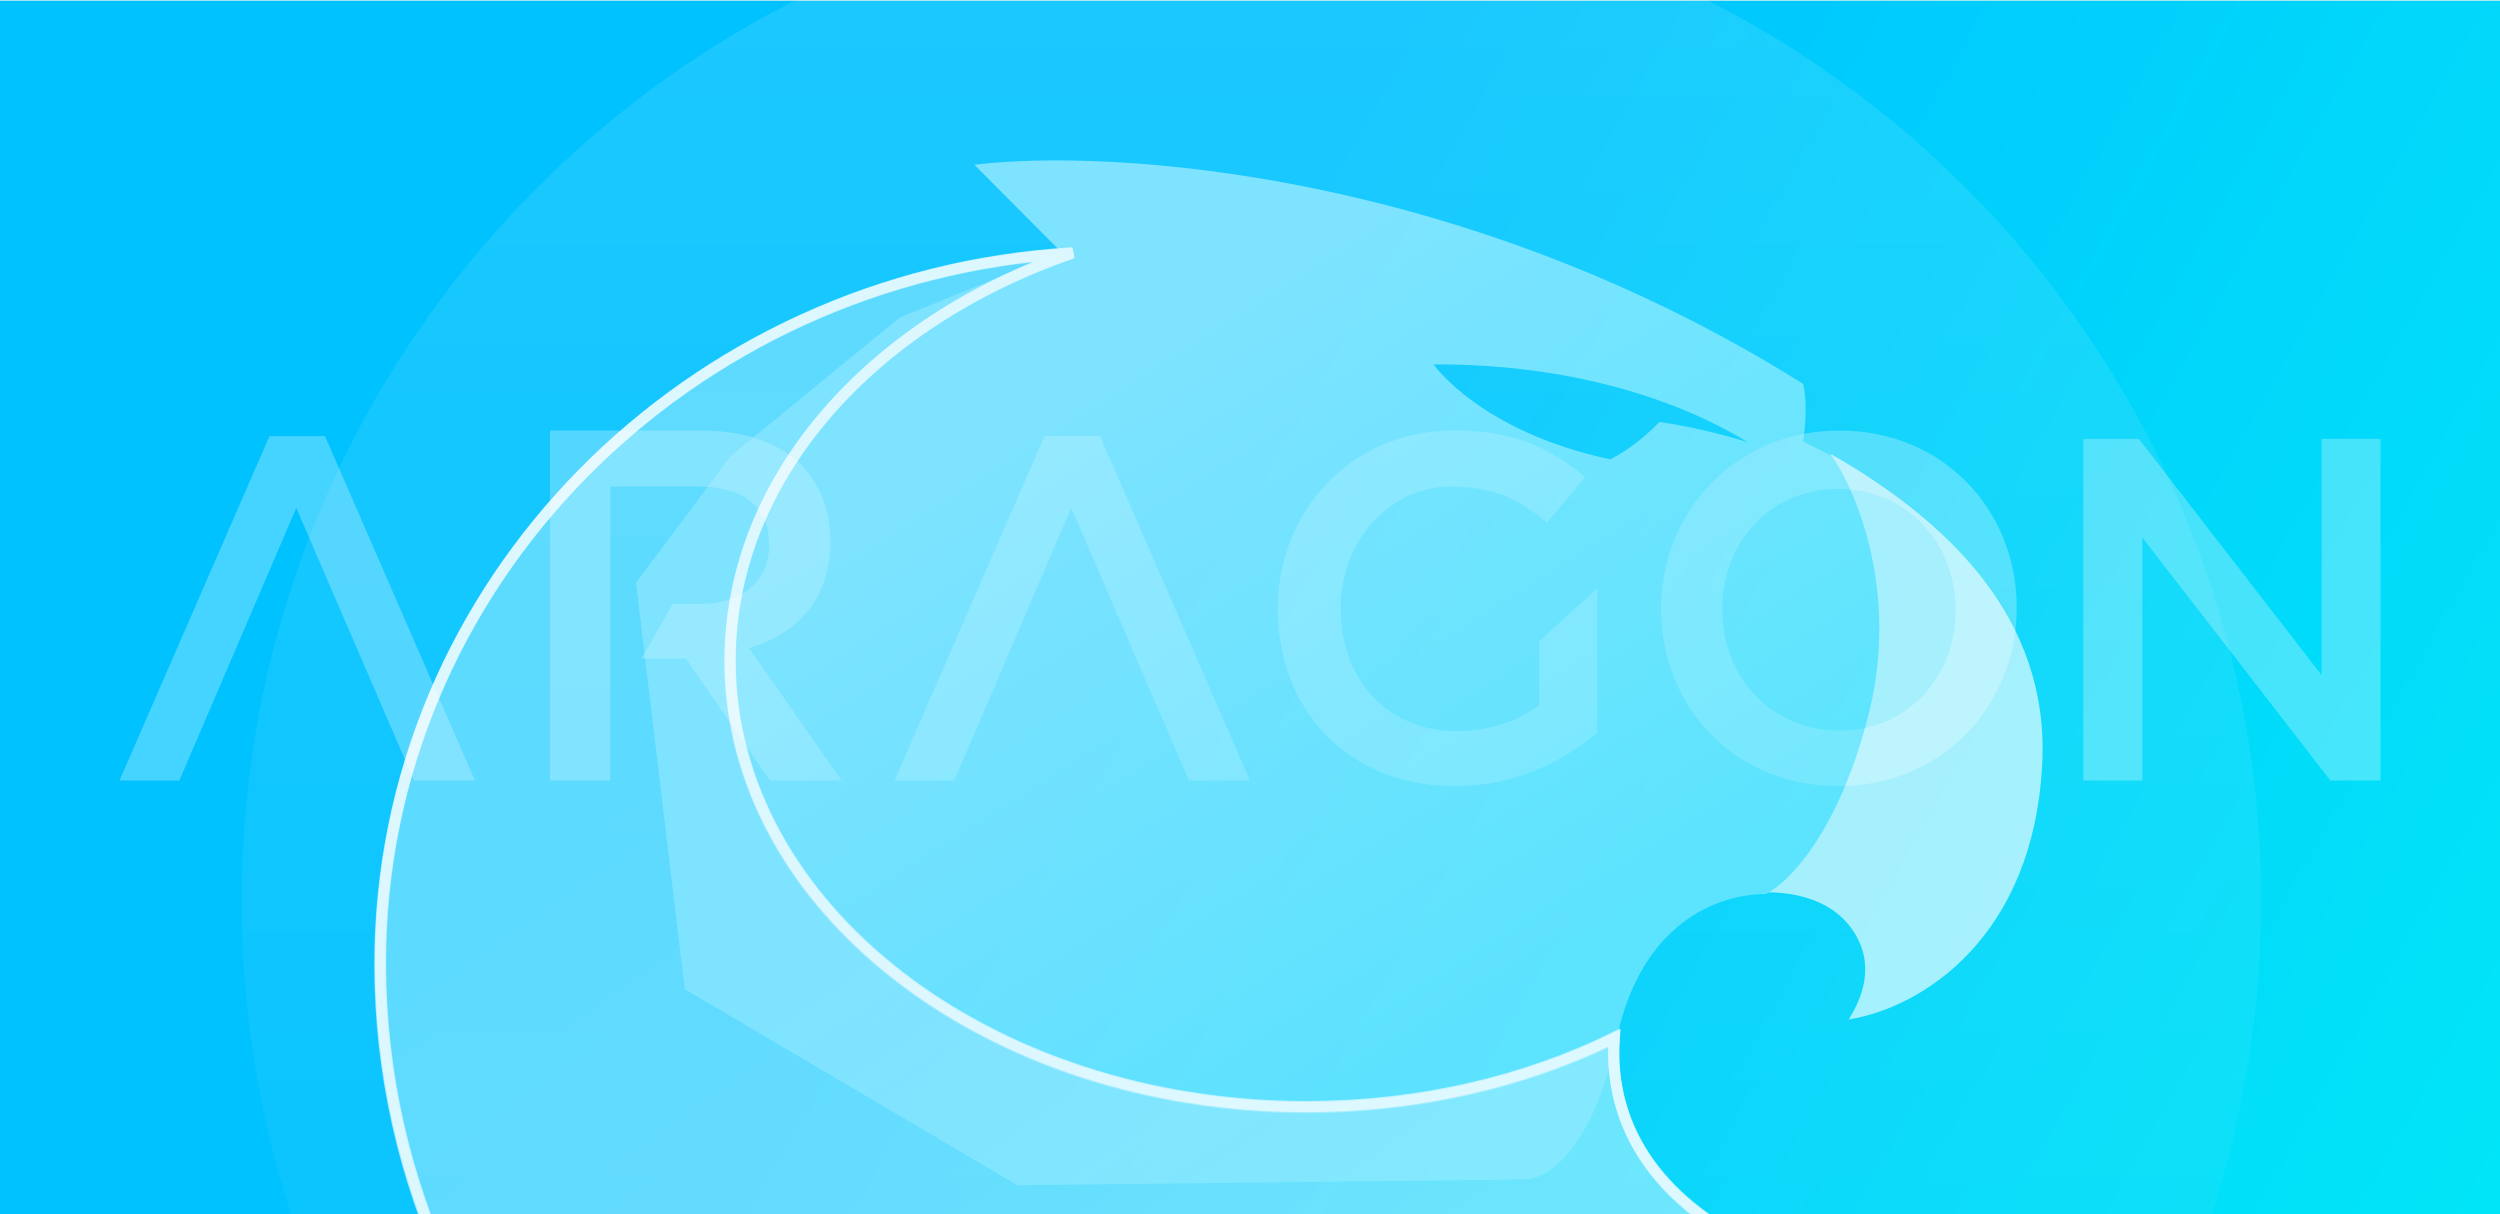
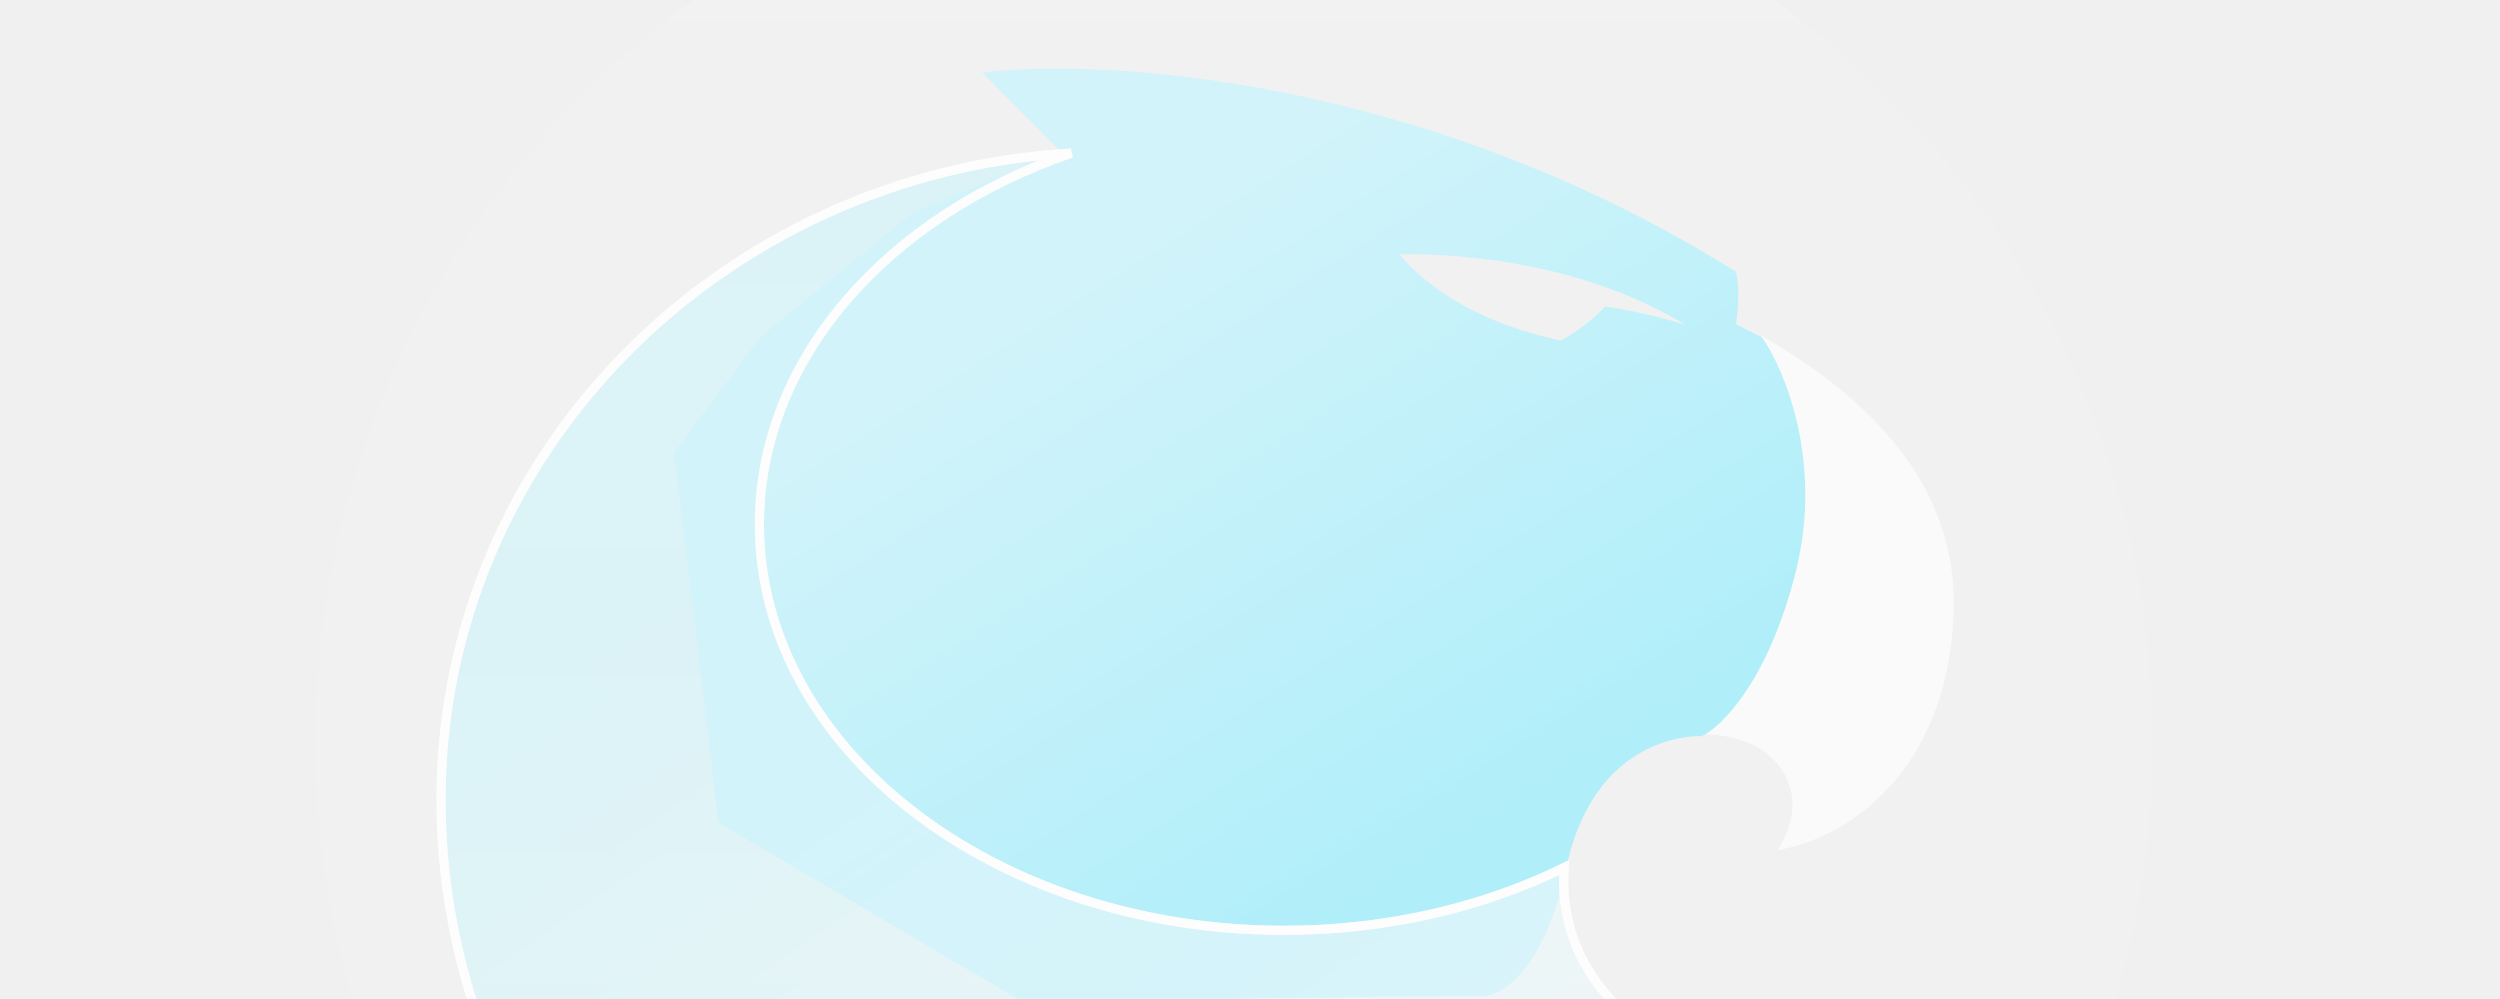
- <svg xmlns="http://www.w3.org/2000/svg" width="900px" height="437px" viewBox="0 0 900 437" version="1.1">
+ <svg xmlns="http://www.w3.org/2000/svg" width="1094px" height="437px" viewBox="0 0 1094 437" version="1.1">
  <defs>
-     <linearGradient x1="100%" y1="39.219%" x2="40.397%" y2="23.172%" id="linearGradient-1">
-       <stop stop-color="#01E8F7" offset="0%" />
-       <stop stop-color="#00C2FF" offset="100%" />
-     </linearGradient>
-     <linearGradient x1="50%" y1="7.379%" x2="50%" y2="105.316%" id="linearGradient-2">
+     <linearGradient x1="50%" y1="7.379%" x2="50%" y2="105.316%" id="linearGradient-1">
      <stop stop-color="#FFFFFF" stop-opacity="0.16" offset="0%" />
      <stop stop-color="#FFFFFF" stop-opacity="0" offset="100%" />
    </linearGradient>
-     <linearGradient x1="50.11%" y1="28.284%" x2="53.573%" y2="115.894%" id="linearGradient-3">
+     <linearGradient x1="50.11%" y1="28.284%" x2="53.573%" y2="115.894%" id="linearGradient-2">
      <stop stop-color="#FFFFFF" offset="0%" />
      <stop stop-color="#FFFFFF" offset="100%" />
    </linearGradient>
-     <linearGradient x1="32.356%" y1="23.317%" x2="74.204%" y2="78.081%" id="linearGradient-4">
+     <linearGradient x1="32.356%" y1="23.317%" x2="74.204%" y2="78.081%" id="linearGradient-3">
      <stop stop-color="#C2F5FF" offset="0%" />
      <stop stop-color="#8EEDFF" offset="100%" />
    </linearGradient>
-     <linearGradient x1="32.356%" y1="18.668%" x2="79.274%" y2="79.881%" id="linearGradient-5">
+     <linearGradient x1="32.356%" y1="18.668%" x2="79.274%" y2="79.881%" id="linearGradient-4">
      <stop stop-color="#C2F5FF" offset="0%" />
      <stop stop-color="#F5FDFF" offset="100%" />
    </linearGradient>
  </defs>
-   <g id="画板备份-9" stroke="none" stroke-width="1" fill="none" fill-rule="evenodd">
-     <g id="imagetype" transform="translate(0, -39)">
-       <rect id="矩形" fill="url(#linearGradient-1)" fill-rule="nonzero" x="0" y="39.25" width="1094" height="508" />
-       <path d="M288.706,206.599 C280.764,198.679 268.588,194 253.059,194 L198,194 L198,320 L219.706,320 L219.702,281.197 L219.685,281.206 L219.685,253.108 L219.702,253.11 L219.706,214.16 L251.294,214.16 C267.339,214.16 276.661,221.191 276.878,234.56 L276.882,235.399 L276.867,236.276 C276.43,248.723 266.647,256.46 251.471,256.46 L242.13,256.456 L230.949,276.077 L246.882,276.08 L277.235,320 L303,320 L269.647,272.3 L270.757,271.961 C287.105,266.774 298.681,254.663 298.937,234.811 L298.941,233.78 C298.941,222.8 295.235,213.62 288.706,206.599 Z M570.611,210.795 C557.97,200.011 544.627,194 523.382,194 C486.565,194 460.57,222.713 460.009,256.871 L460,258.354 C460,294.419 485.283,322 523.733,322 C545.504,322 562.711,313.16 575,302.729 L575,250.751 L554.107,269.845 L554.107,292.828 C546.558,298.486 536.198,302.198 524.435,302.198 C499.697,302.198 483.141,284.005 482.659,259.118 L482.649,257.646 C482.649,233.956 500.03,214.154 522.503,214.154 C537.954,214.154 547.435,219.104 556.916,227.237 L570.611,210.795 Z M726,257.646 C726,222.818 699.769,194 662.178,194 C624.984,194 598.573,222.72 598.009,256.884 L598,258.354 C598,293.182 624.234,322 661.826,322 C699.019,322 725.421,293.28 725.989,259.115 L726,257.646 Z M171,320 L116.994,196 L97.005,196 L43,320 L64.562,320 L106.649,221.856 L149.045,320 L171,320 Z M450,320 L395.994,196 L376.005,196 L322,320 L343.563,320 L385.649,221.856 L428.045,320 L450,320 Z M835.78,282.046 L769.989,197 L750,197 L750,320 L771.22,320 L771.22,232.494 L838.937,320 L857,320 L857,197 L835.78,197 L835.78,282.046 Z M620,258.15 C620,234.294 637.189,215 661.827,215 C686.27,215 703.493,234.071 703.988,257.45 L704,258.851 C704,282.706 686.811,302 662.184,302 C637.73,302 620.518,282.929 620.012,259.55 L620,258.15 Z" id="形状" fill="#FFFFFF" opacity="0.27" />
-       <g id="编组-2" transform="translate(87, 0)">
-         <g id="编组" opacity="0.65">
-           <circle id="椭圆形" fill="url(#linearGradient-2)" fill-rule="nonzero" cx="363.5" cy="363.5" r="363.5" />
-           <path d="M648.208,313.614 C650.749,261.196 613.89,226.422 572.289,202.547 L545.25,360.325 C563.969,359.287 573.123,366.346 576.449,369.668 C580.608,373.82 591.011,386.276 578.529,405.999 C604.53,401.847 645.14,376.934 648.208,313.614 Z" id="路径" fill="url(#linearGradient-3)" fill-rule="nonzero" />
-           <path d="M295.779,130.485 L263.778,98.314 C311.954,92.435 439.068,99.976 562.121,177.185 C564.186,185.487 562.121,197.938 562.121,197.938 L572.444,203.127 C581.392,215.927 596.601,252.316 585.864,295.488 C575.13,338.658 556.615,357.062 548.701,360.865 C532.184,360.865 504.105,370.412 495.019,412.754 C485.935,455.093 468.524,464.295 460.953,463.602 L279.263,465.678 L159.513,395.112 L141.964,248.789 L176.03,203.127 L236.938,153.316 L280.295,135.674 L295.779,130.485 Z M510.365,190.929 C502.355,199.277 494.863,203.282 492.724,204.369 C445.941,194.413 429.087,170.202 429.087,170.202 C473.215,169.928 513.043,180.428 542.183,198.191 C542.183,198.191 526.41,193.076 510.365,190.929 Z" id="形状" fill="url(#linearGradient-4)" />
-           <path d="M494.138,412.922 C462.06,428.645 424.03,437.748 383.25,437.748 C268.625,437.748 175.705,365.826 175.705,277.103 C175.705,211.567 226.406,155.196 299.106,130.209 C160.84,138.169 49.733,249.116 49.733,386.011 C49.733,544.007 190.733,674.555 364.664,674.555 C494.544,674.555 602.654,599.339 659.183,498.707 C581.403,516.181 489.325,482.961 494.138,412.922 Z" id="路径" stroke="#FFFFFF" stroke-width="4" fill-opacity="0.69" fill="url(#linearGradient-5)" />
-         </g>
-         <path d="M494.077,412.534 C462.023,428.247 424.021,437.344 383.271,437.344 C268.731,437.344 175.879,365.467 175.879,276.8 C175.879,211.306 226.543,154.971 299.189,130 C161.026,137.955 50,248.832 50,385.639 C50,543.535 190.896,674 364.699,674 C494.483,674 602.513,598.832 659,498.264 C581.277,515.727 489.268,482.528 494.077,412.534 Z" id="路径备份" stroke="#FFFFFF" stroke-width="4" opacity="0.616" />
+   <g id="画板备份-13" stroke="none" stroke-width="1" fill="none" fill-rule="evenodd">
+     <g id="imagetype" transform="translate(0, -77)">
+       <g id="编组" opacity="0.65" transform="translate(138, 0)">
+         <circle id="椭圆形" fill="url(#linearGradient-1)" fill-rule="nonzero" cx="402" cy="402" r="402" />
+         <path d="M716.863,346.83 C719.673,288.861 678.909,250.403 632.903,224 L603,398.489 C623.702,397.341 633.825,405.148 637.503,408.821 C642.103,413.413 653.607,427.189 639.803,449 C668.559,444.408 713.469,416.857 716.863,346.83 Z" id="路径" fill="url(#linearGradient-2)" fill-rule="nonzero" />
+         <path d="M327.107,144.305 L291.716,108.727 C344.994,102.225 485.571,110.564 621.658,195.951 C623.941,205.133 621.658,218.902 621.658,218.902 L633.074,224.641 C642.97,238.797 659.79,279.04 647.916,326.785 C636.044,374.527 615.568,394.88 606.817,399.086 C588.55,399.086 557.497,409.645 547.449,456.471 C537.403,503.294 518.148,513.471 509.775,512.705 L308.841,515 L176.408,436.96 L157,275.139 L194.674,224.641 L262.034,169.554 L309.982,150.044 L327.107,144.305 Z M564.421,211.151 C555.562,220.383 547.276,224.813 544.911,226.014 C493.173,215.004 474.534,188.228 474.534,188.228 C523.336,187.926 567.382,199.539 599.608,219.182 C599.608,219.182 582.164,213.526 564.421,211.151 Z" id="形状" fill="url(#linearGradient-3)" />
+         <path d="M546.474,456.657 C510.999,474.045 468.941,484.112 423.842,484.112 C297.077,484.112 194.314,404.572 194.314,306.452 C194.314,233.975 250.386,171.633 330.785,144 C177.876,152.803 55,275.501 55,426.895 C55,601.625 210.934,746 403.288,746 C546.924,746 666.484,662.818 729,551.527 C642.982,570.852 541.152,534.114 546.474,456.657 Z" id="路径" stroke="#FFFFFF" stroke-width="4" fill-opacity="0.69" fill="url(#linearGradient-4)" />
      </g>
+       <path d="M684.474,456.657 C648.999,474.045 606.941,484.112 561.842,484.112 C435.077,484.112 332.314,404.572 332.314,306.452 C332.314,233.975 388.386,171.633 468.785,144 C315.876,152.803 193,275.501 193,426.895 C193,601.625 348.934,746 541.288,746 C684.924,746 804.484,662.818 867,551.527 C780.982,570.852 679.152,534.114 684.474,456.657 Z" id="路径备份" stroke="#FFFFFF" stroke-width="4" opacity="0.616" />
    </g>
  </g>
</svg>
